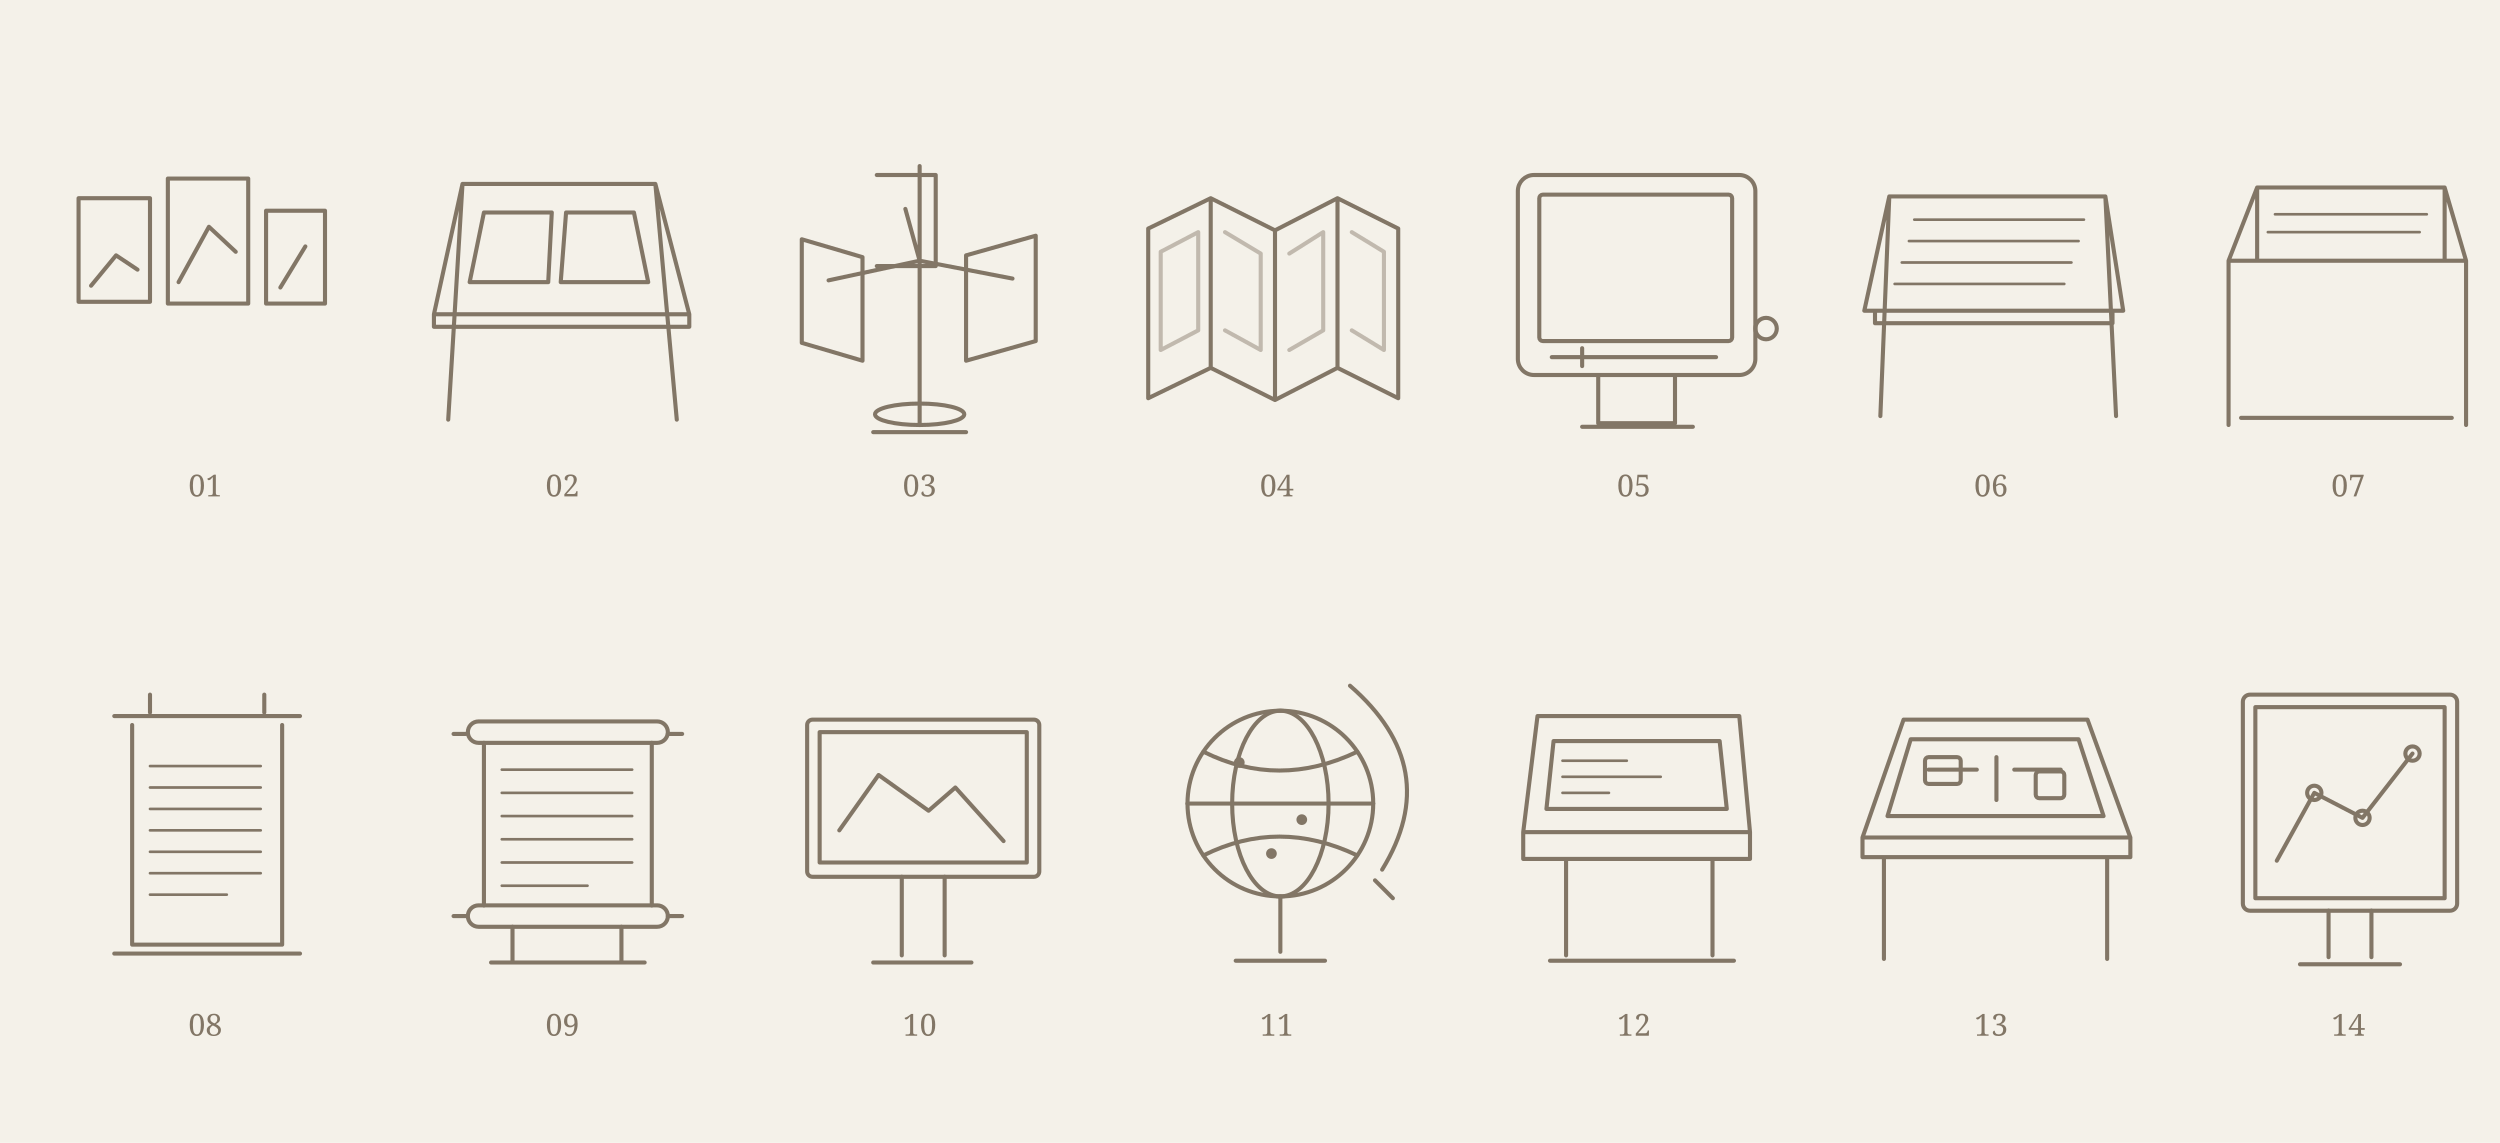
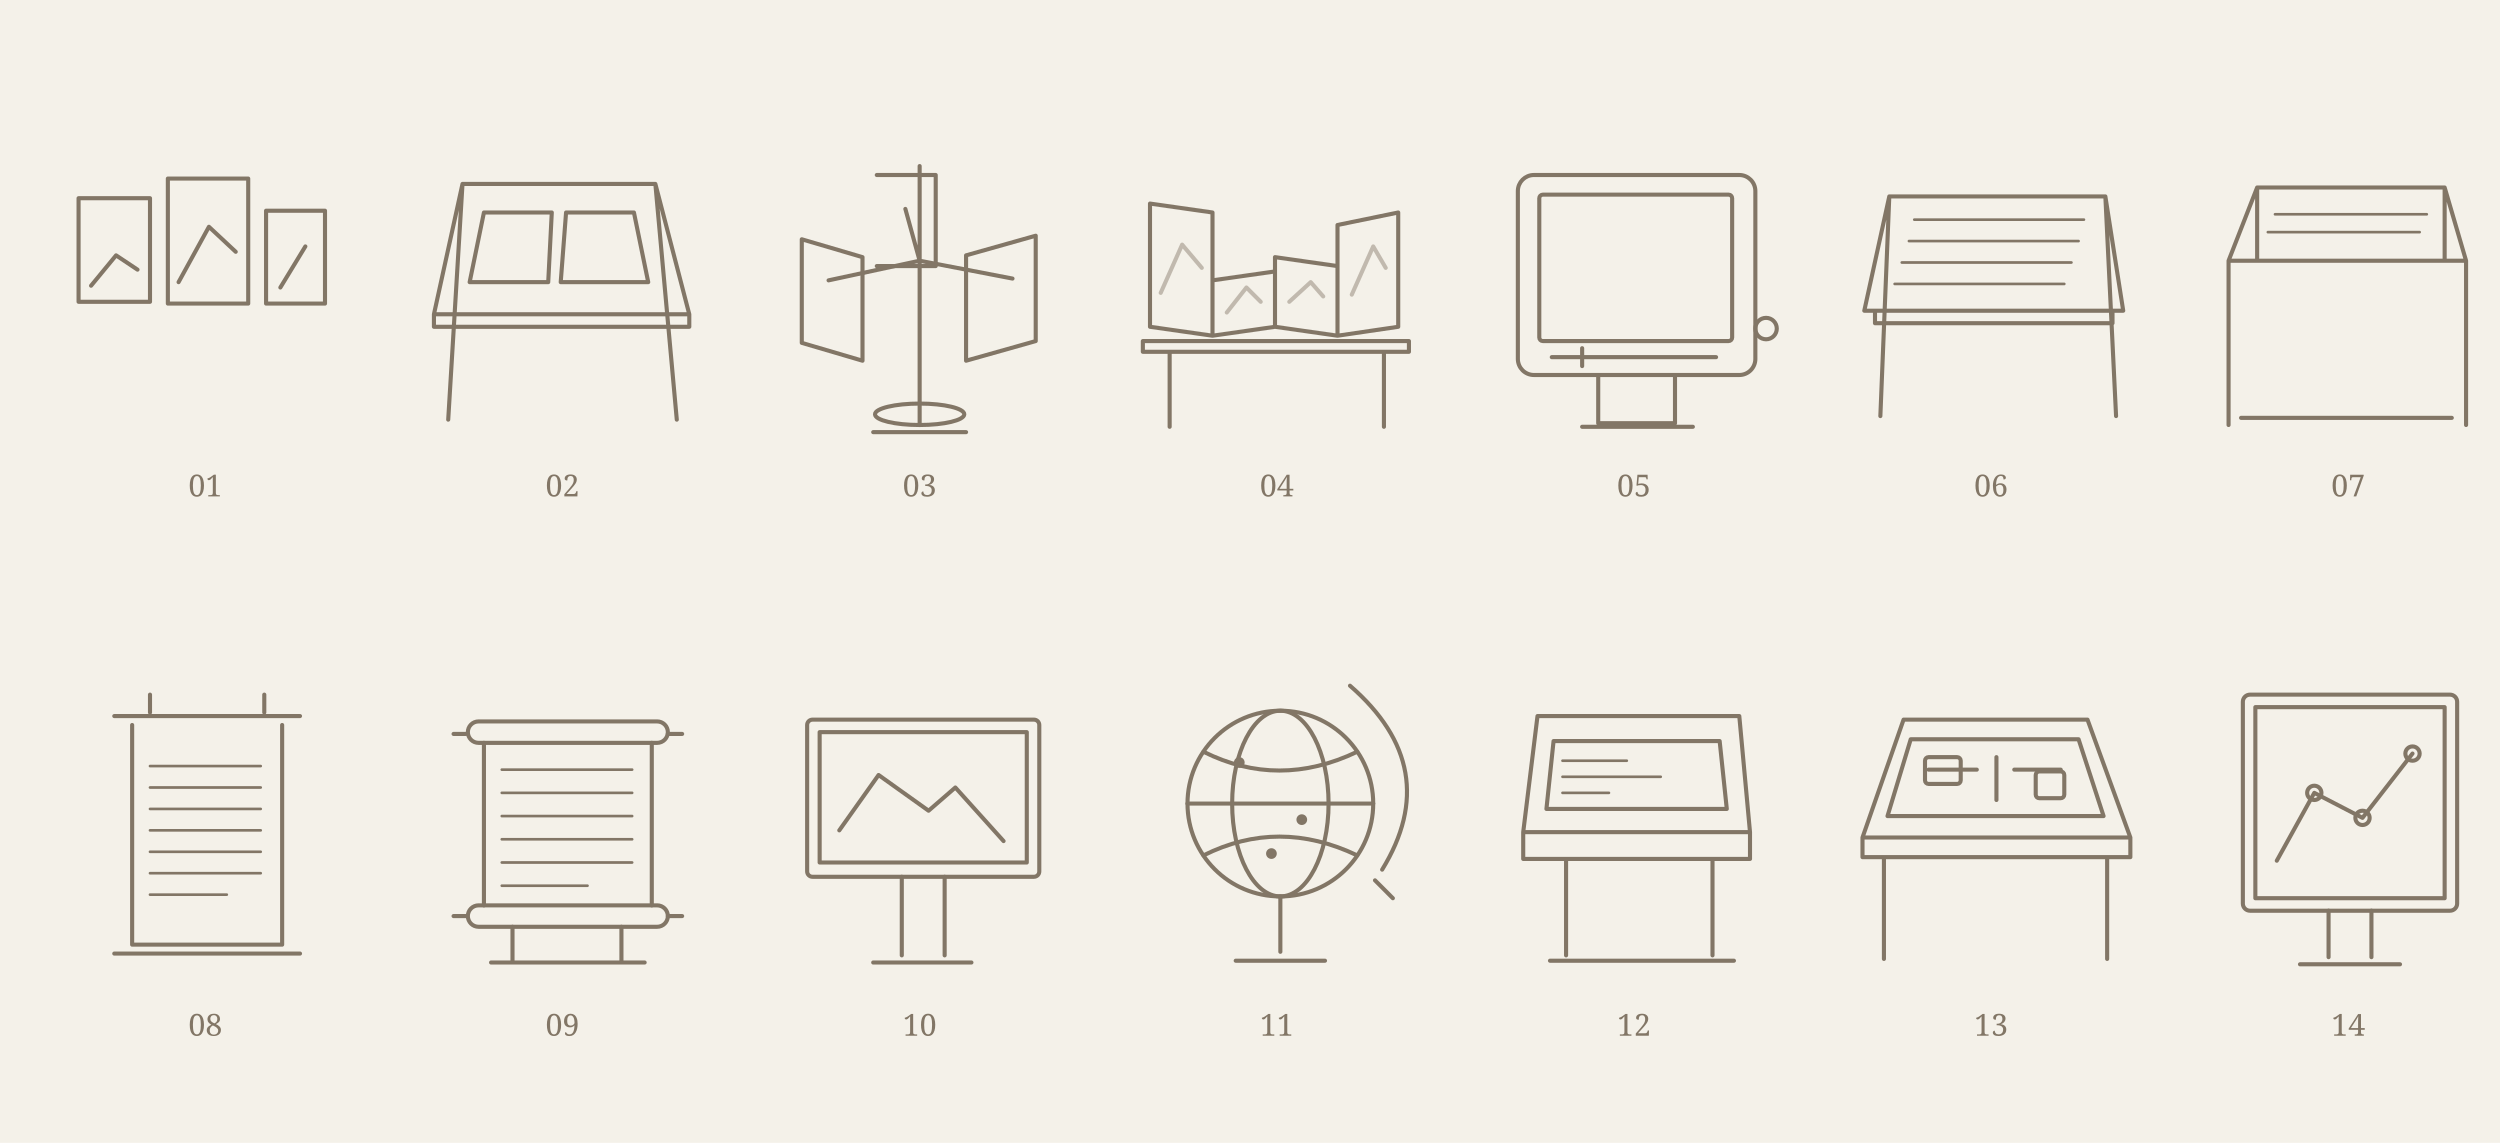
<svg xmlns="http://www.w3.org/2000/svg" width="1400" height="640" viewBox="0 0 1400 640" role="img" aria-labelledby="title desc">
  <rect width="1400" height="640" fill="#f4f1e9" />
  <g stroke="#827666" stroke-width="2.3" fill="none" stroke-linecap="round" stroke-linejoin="round">
    <g transform="translate(35 68)">
      <rect x="9" y="43" width="40" height="58" />
      <rect x="59" y="32" width="45" height="70" />
      <rect x="114" y="50" width="33" height="52" />
      <path d="M16 92 30 75l12 8m23 7 17-31 15 14m25 20 14-23" />
    </g>
    <g transform="translate(235 68)">
      <path d="m8 108 16-73h108l19 73ZM24 35l-8 132m116-132 12 132M8 108v7h143v-7" />
      <path d="m28 90 8-39h38l-2 39Zm51 0 3-39h38l8 39Z" />
    </g>
    <g transform="translate(435 68)">
      <path d="M80 25v145m-26 4h52M80 78 29 89m51-11 52 10M80 78 72 49" />
      <ellipse cx="80" cy="164" rx="25" ry="6" />
      <path d="m14 66 34 10v58l-34-10Zm92 9 39-11v59l-39 11ZM56 30h33v51H56" />
    </g>
    <g transform="translate(635 68)">
-       <path d="m8 60 35-17 36 18 35-18 34 17v95l-34-17-35 18-36-18-35 17Zm35-17v95m36-77v95m35-113v95" />
-       <path opacity=".45" d="m15 73 21-11v55l-21 11Zm36-11 20 12v54l-20-11m36-43 19-12v55l-19 11m35-66 18 11v55l-18-11" />
+       <path d="m9 46 35 5v69l-35-5Zm35 43 35-5v31l-35 5Zm35-13 35 5v39l-35-5Zm35-18 34-7v64l-34 5Z" />
+       <path d="M5 123h149v6H5Zm15 6v42m120-42v42" />
+       <path opacity=".45" d="m15 96 12-27 11 13m14 25 11-14 8 8m16 0 12-11 7 8m16-1 12-27 7 12" />
    </g>
    <g transform="translate(835 68)">
      <rect x="15" y="30" width="133" height="112" rx="9" />
      <rect x="27" y="41" width="108" height="82" rx="2" />
      <path d="M60 142v27h43v-27m-52 29h62M34 132h92m-75-5v10" />
      <circle cx="154" cy="116" r="6" />
    </g>
    <g transform="translate(1035 68)">
      <path d="m9 106 14-64h121l10 64ZM23 42 18 165m126-123 6 123M15 106v7h133v-7" />
      <path d="M37 55h95m-98 12h95M30 79h95m-99 12h95" stroke-width="1.5" />
    </g>
    <g transform="translate(1235 68)">
      <path d="M13 170V78l16-41h105l12 41v92M13 78h133M29 37v41m105-41v41M20 166h118" />
      <path d="m39 52 85 0m-89 10h85" stroke-width="1.5" />
    </g>
    <g transform="translate(35 367)">
      <path d="M29 34h104M39 39v123h84V39m-94 128h104M49 22v10m64-10v10" />
      <path d="M49 62h62M49 74h62M49 86h62M49 98h62M49 110h62M49 122h62M49 134h43" stroke-width="1.5" />
    </g>
    <g transform="translate(235 367)">
      <rect x="27" y="37" width="112" height="12" rx="6" />
      <rect x="27" y="140" width="112" height="12" rx="6" />
      <path d="M36 49v91m94-91v91M26 44h-7m128 0h-8M26 146h-7m128 0h-8M52 152v20m61-20v20M40 172h86" />
      <path d="M46 64h73M46 77h73M46 90h73M46 103h73M46 116h73M46 129h48" stroke-width="1.5" />
    </g>
    <g transform="translate(435 367)">
      <rect x="17" y="36" width="130" height="88" rx="3" />
      <rect x="24" y="43" width="116" height="73" />
      <path d="M70 124v44m24-44v44m-40 4h55M35 98l22-31 28 20 15-13 27 30" />
    </g>
    <g transform="translate(635 367)">
      <circle cx="82" cy="83" r="52" />
      <ellipse cx="82" cy="83" rx="27" ry="52" />
      <path d="M30 83h104M39 54q42 21 86 0M39 112q42-21 86 0m-4-95q53 46 18 103m-4 6 10 10M82 135v31m-25 5h50" />
      <g fill="#827666" stroke="none">
        <circle cx="59" cy="60" r="3" />
        <circle cx="94" cy="92" r="3" />
        <circle cx="77" cy="111" r="3" />
      </g>
    </g>
    <g transform="translate(835 367)">
      <path d="m18 99 8-65h113l6 65Zm0 0v15h127V99M42 114v54m82-54v54m-91 3h103M35 48h93l4 38H31Z" />
      <path d="M40 59h36m-36 9h55m-55 9h26" stroke-width="1.5" />
    </g>
    <g transform="translate(1035 367)">
      <path d="m8 102 23-66h103l24 66Zm0 0v11h150v-11M20 113v57m125-57v57M35 47h94l14 43H22Z" />
      <path d="M45 64h27m21 0h26M83 57v24" />
      <rect x="43" y="57" width="20" height="15" rx="2" />
      <rect x="105" y="65" width="16" height="15" rx="2" />
    </g>
    <g transform="translate(1235 367)">
      <rect x="21" y="22" width="120" height="121" rx="4" />
      <rect x="28" y="29" width="106" height="107" />
      <path d="M69 143v26m24-26v26m-40 4h56M40 115l21-38 27 14 28-36" />
      <circle cx="61" cy="77" r="4" />
      <circle cx="88" cy="91" r="4" />
      <circle cx="116" cy="55" r="4" />
    </g>
  </g>
  <g font-family="Georgia,serif" font-size="17" text-anchor="middle" fill="#827666">
    <text x="115" y="278">01</text>
    <text x="315" y="278">02</text>
    <text x="515" y="278">03</text>
    <text x="715" y="278">04</text>
    <text x="915" y="278">05</text>
    <text x="1115" y="278">06</text>
    <text x="1315" y="278">07</text>
    <text x="115" y="580">08</text>
    <text x="315" y="580">09</text>
    <text x="515" y="580">10</text>
    <text x="715" y="580">11</text>
    <text x="915" y="580">12</text>
    <text x="1115" y="580">13</text>
    <text x="1315" y="580">14</text>
  </g>
</svg>
